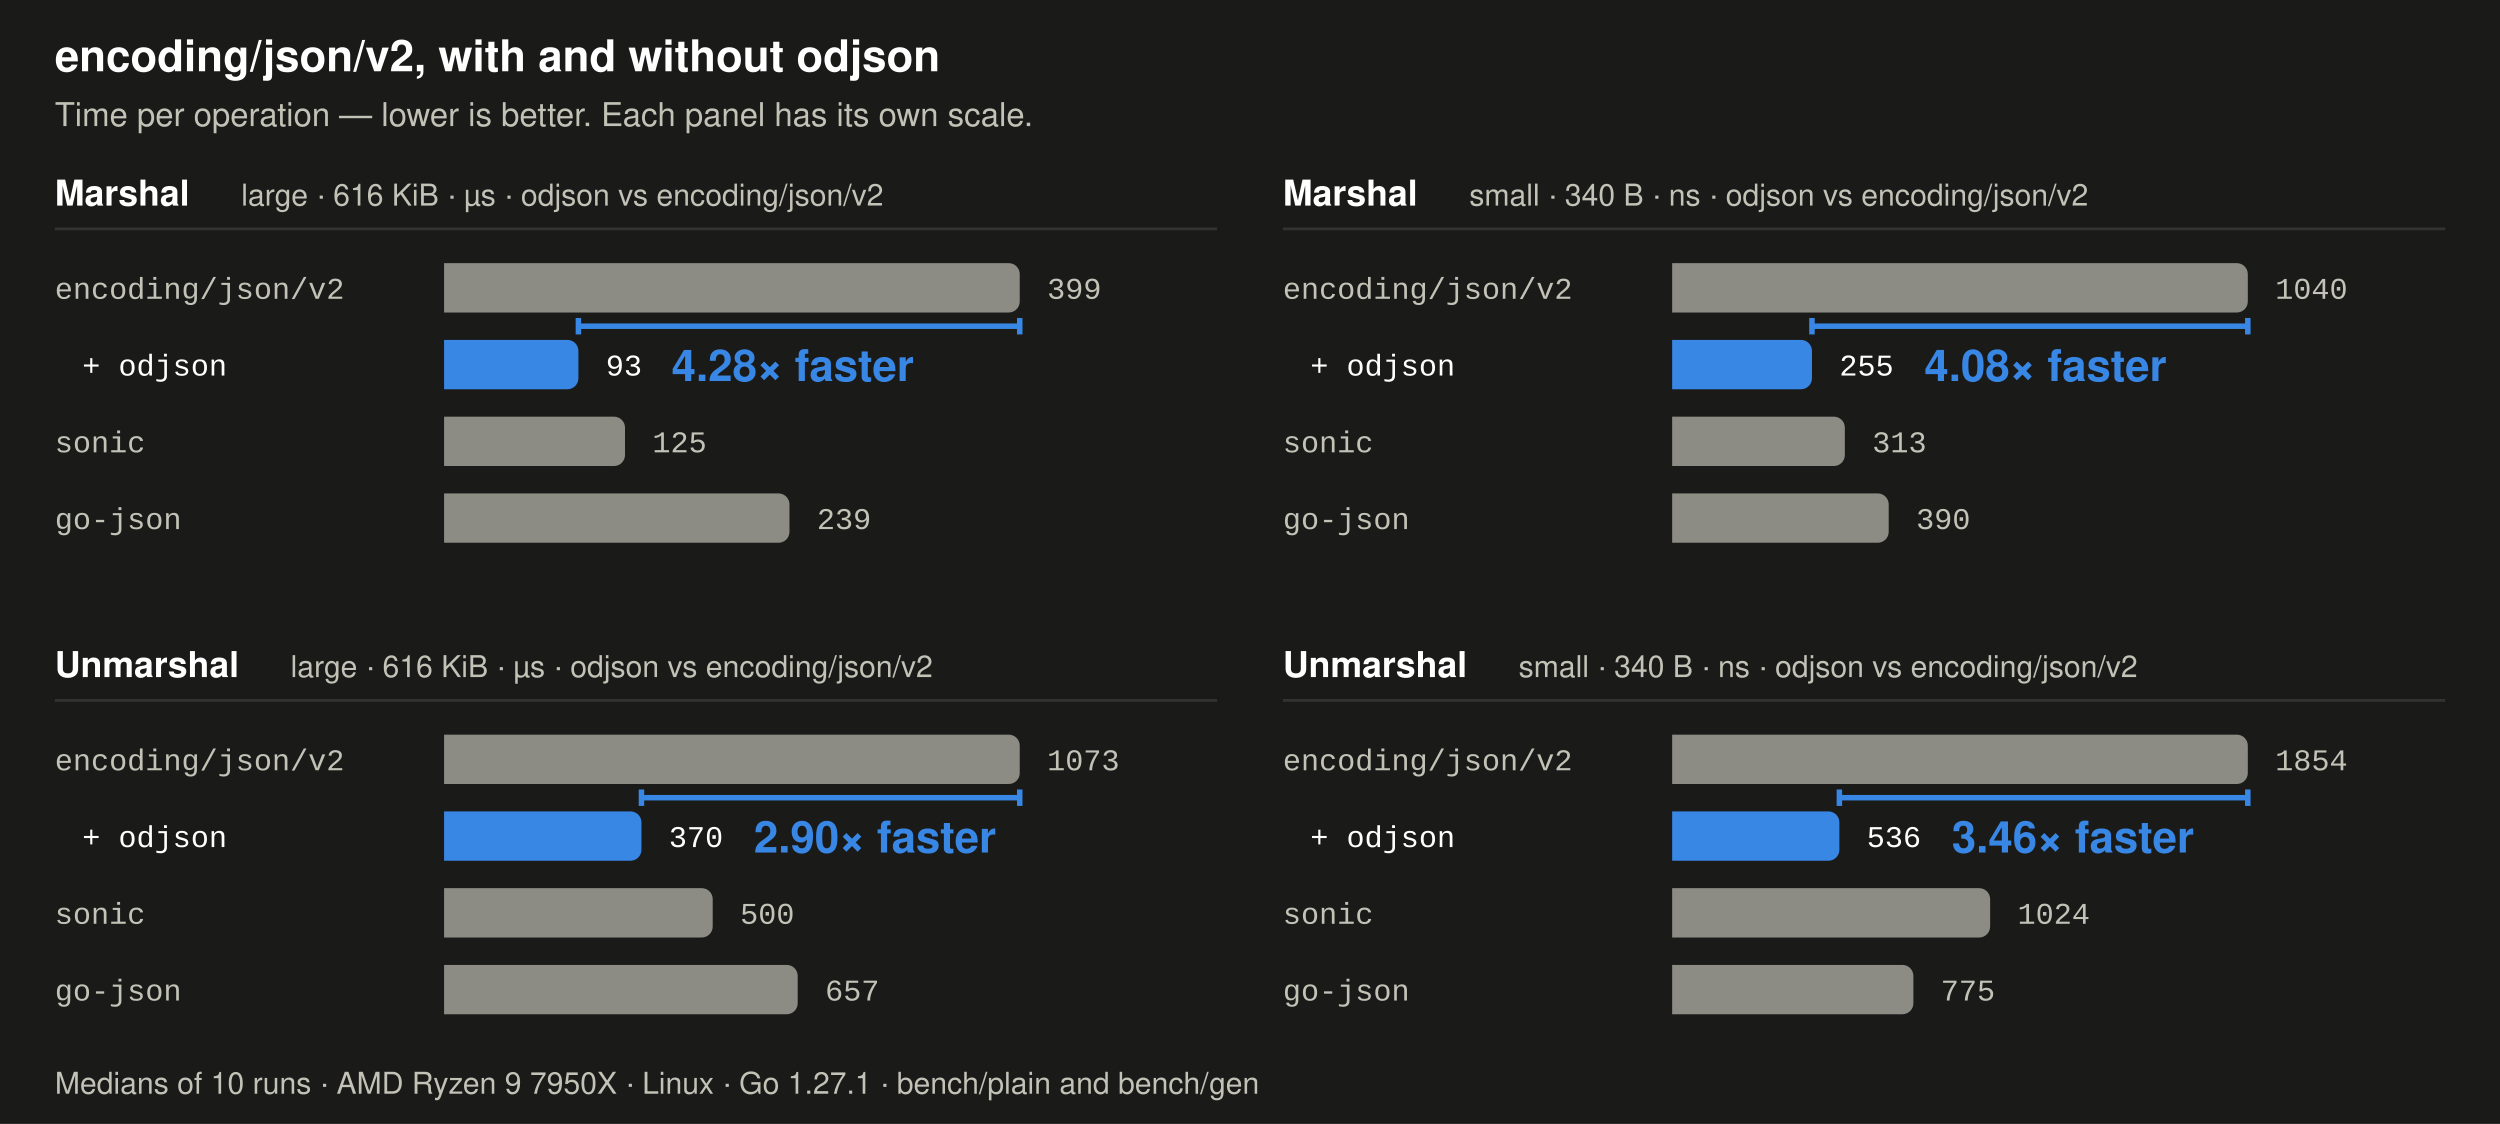
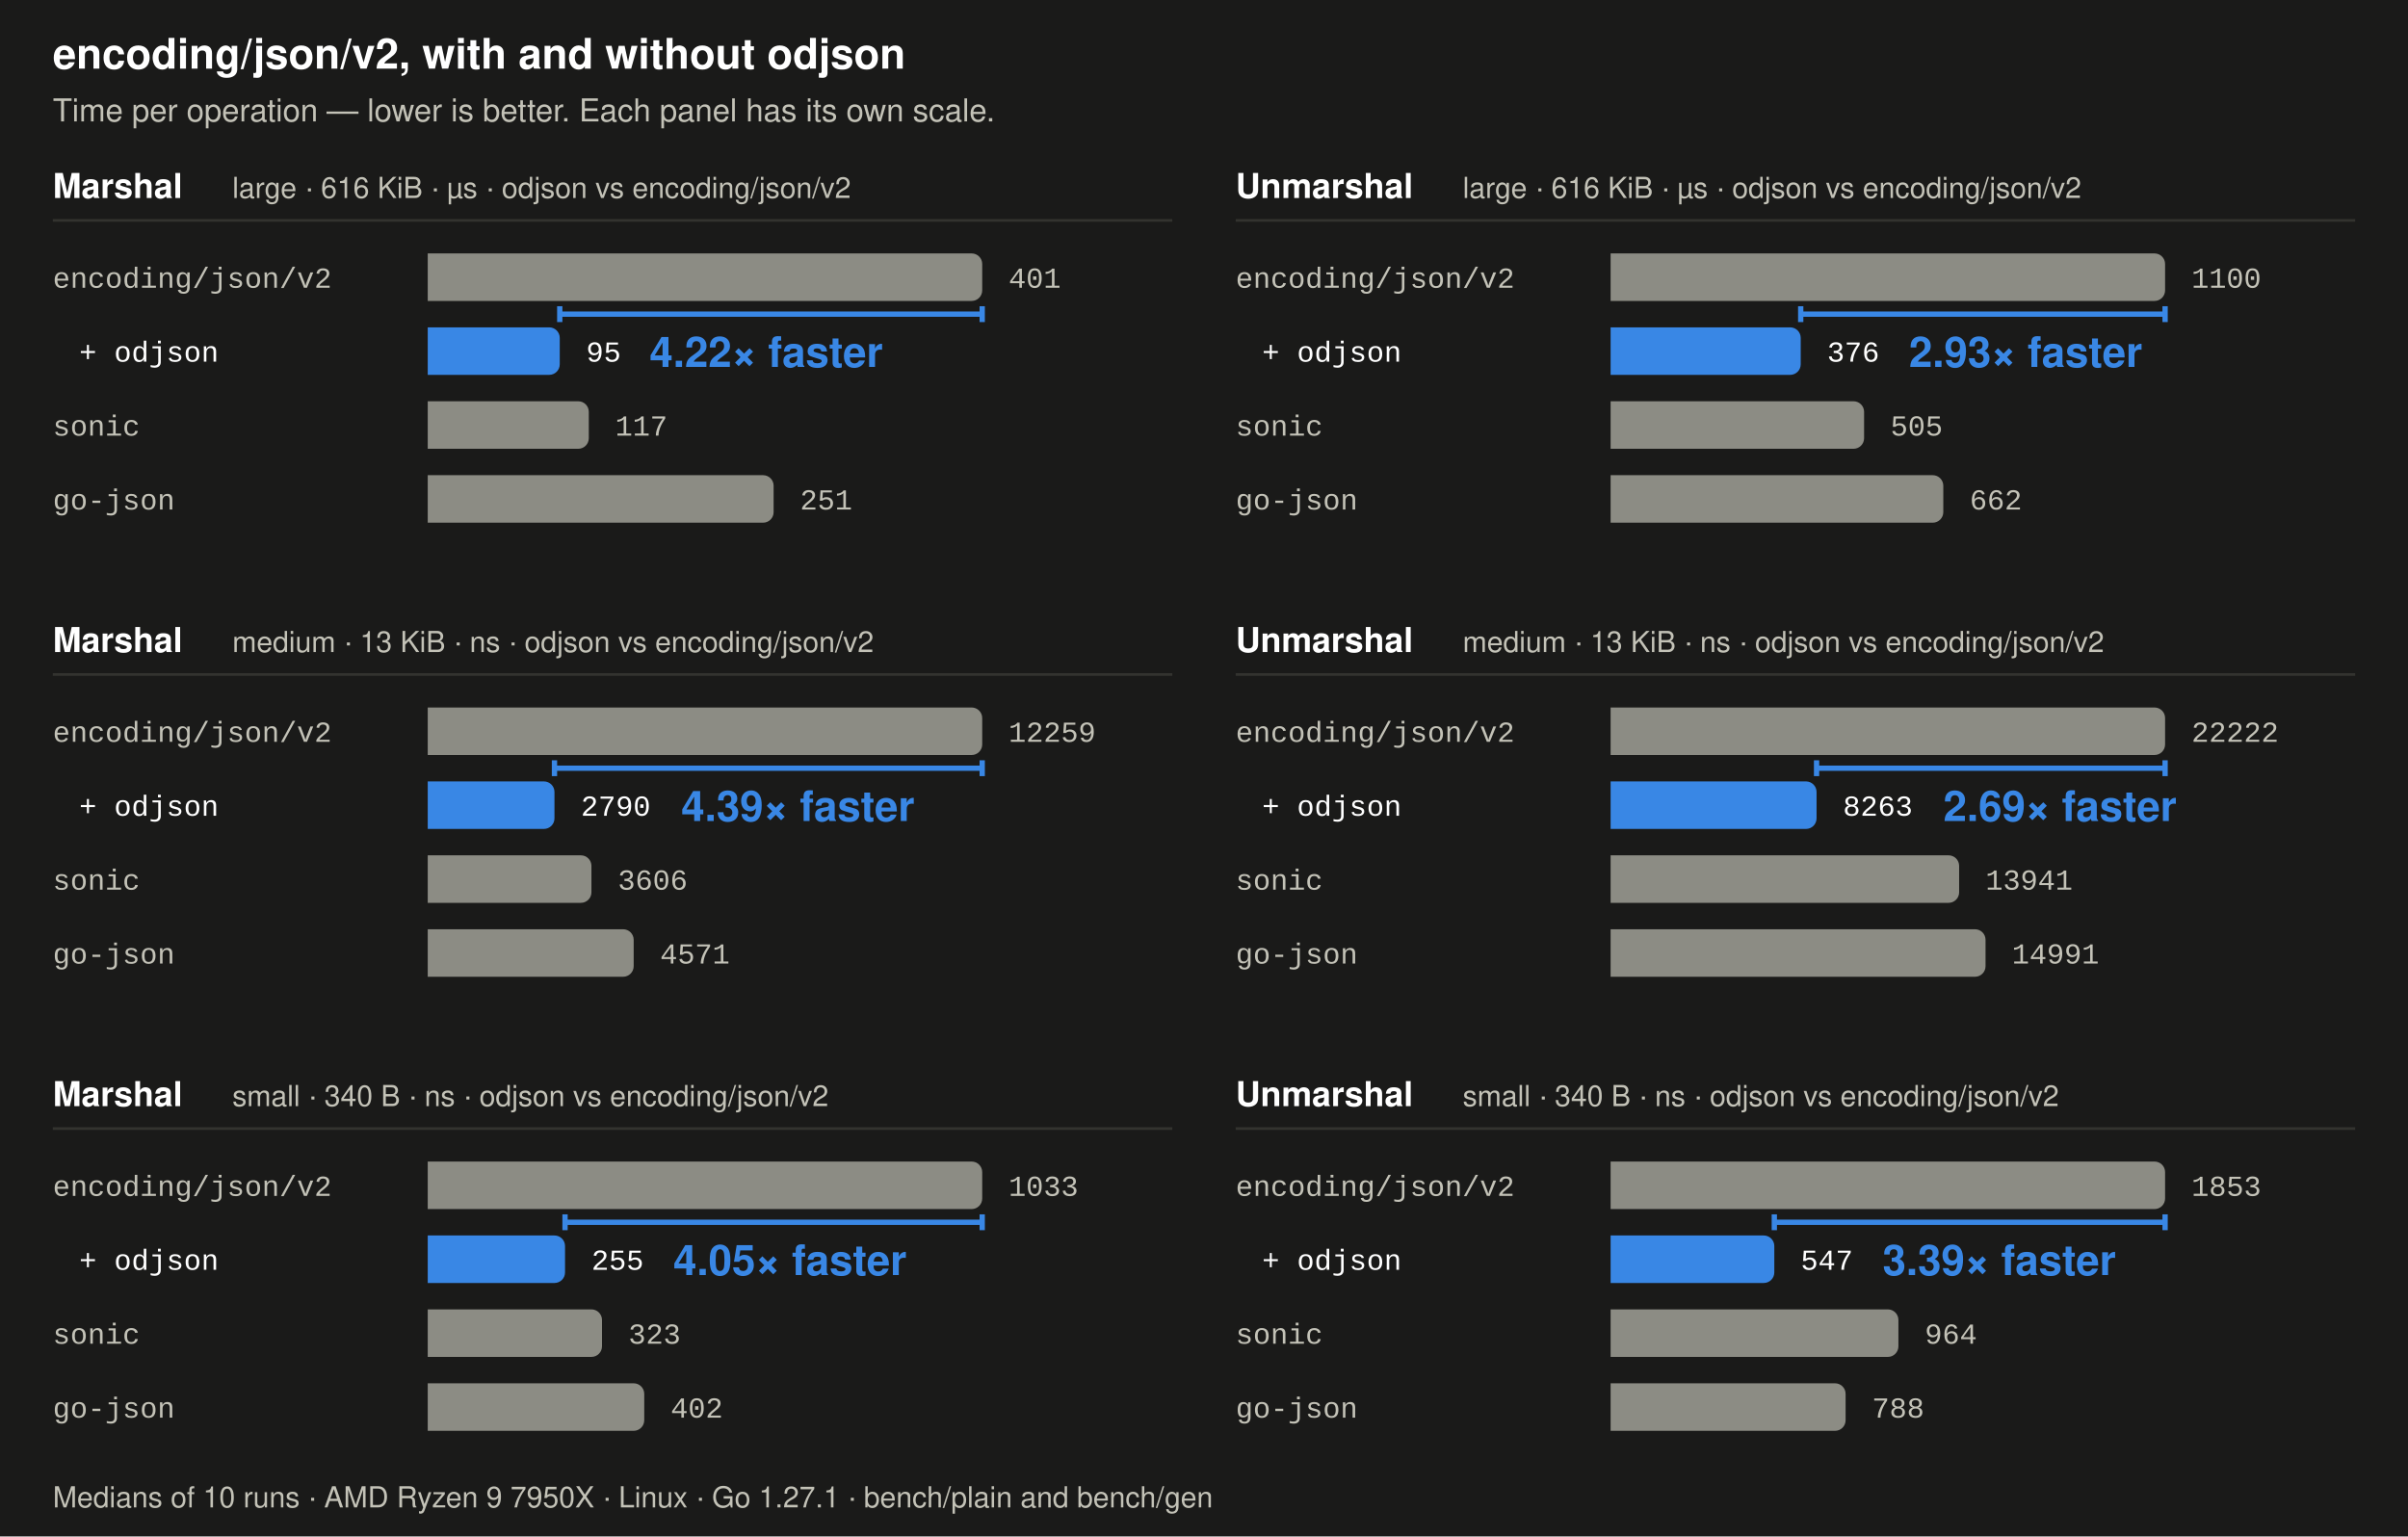
- <svg xmlns="http://www.w3.org/2000/svg" width="912" height="410" viewBox="0 0 912 410" role="img" aria-label="Benchmark comparison, lower is better. Marshal large · 616 KiB: encoding/json/v2 399 µs, + odjson 93 µs, sonic 125 µs, go-json 239 µs. Marshal small · 340 B: encoding/json/v2 1040 ns, + odjson 255 ns, sonic 313 ns, go-json 390 ns. Unmarshal large · 616 KiB: encoding/json/v2 1073 µs, + odjson 370 µs, sonic 500 µs, go-json 657 µs. Unmarshal small · 340 B: encoding/json/v2 1854 ns, + odjson 536 ns, sonic 1024 ns, go-json 775 ns.">
+ <svg xmlns="http://www.w3.org/2000/svg" width="912" height="582" viewBox="0 0 912 582" role="img" aria-label="Benchmark comparison, lower is better. Marshal large · 616 KiB: encoding/json/v2 401 µs, + odjson 95 µs, sonic 117 µs, go-json 251 µs. Marshal medium · 13 KiB: encoding/json/v2 12259 ns, + odjson 2790 ns, sonic 3606 ns, go-json 4571 ns. Marshal small · 340 B: encoding/json/v2 1033 ns, + odjson 255 ns, sonic 323 ns, go-json 402 ns. Unmarshal large · 616 KiB: encoding/json/v2 1100 µs, + odjson 376 µs, sonic 505 µs, go-json 662 µs. Unmarshal medium · 13 KiB: encoding/json/v2 22222 ns, + odjson 8263 ns, sonic 13941 ns, go-json 14991 ns. Unmarshal small · 340 B: encoding/json/v2 1853 ns, + odjson 547 ns, sonic 964 ns, go-json 788 ns.">
  <style>
text{font-family:-apple-system,BlinkMacSystemFont,"Segoe UI",Helvetica,Arial,sans-serif}
.mono{font-family:ui-monospace,SFMono-Regular,Menlo,Consolas,"Liberation Mono",monospace}
.t1{fill:#ffffff}.t2{fill:#c3c2b7}
</style>
-   <rect width="912" height="410" fill="#1a1a19" />
+   <rect width="912" height="582" fill="#1a1a19" />
  <text class="t1" x="20" y="26" font-size="16" font-weight="600">encoding/json/v2, with and without odjson</text>
  <text class="t2" x="20" y="46" font-size="12">Time per operation — lower is better. Each panel has its own scale.</text>
  <text class="t1" x="20" y="75" font-size="13" font-weight="600">Marshal</text>
  <text class="t2" x="88" y="75" font-size="11">large · 616 KiB · µs · odjson vs encoding/json/v2</text>
  <rect x="20" y="83" width="424" height="1" fill="#33332f" />
  <text class="mono t2" x="20" y="109" font-size="11">encoding/json/v2</text>
  <path d="M162 96 h206 a4 4 0 0 1 4 4 v10 a4 4 0 0 1 -4 4 h-206 z" fill="#8c8c84" />
-   <text class="mono t2" x="382" y="109" font-size="11">399</text>
+   <text class="mono t2" x="382" y="109" font-size="11">401</text>
  <text class="mono t1" x="30" y="137" font-size="11">+ odjson</text>
-   <path d="M162 124 h45 a4 4 0 0 1 4 4 v10 a4 4 0 0 1 -4 4 h-45 z" fill="#3987e5" />
-   <text class="mono t1" x="221" y="137" font-size="11">93</text>
-   <path d="M211 116 v6 m0 -3 H372 m0 -3 v6" stroke="#3987e5" stroke-width="2" fill="none" />
-   <text x="245" y="139" font-size="16" font-weight="700" fill="#3987e5">4.28× faster</text>
+   <path d="M162 124 h46 a4 4 0 0 1 4 4 v10 a4 4 0 0 1 -4 4 h-46 z" fill="#3987e5" />
+   <text class="mono t1" x="222" y="137" font-size="11">95</text>
+   <path d="M212 116 v6 m0 -3 H372 m0 -3 v6" stroke="#3987e5" stroke-width="2" fill="none" />
+   <text x="246" y="139" font-size="16" font-weight="700" fill="#3987e5">4.22× faster</text>
  <text class="mono t2" x="20" y="165" font-size="11">sonic</text>
-   <path d="M162 152 h62 a4 4 0 0 1 4 4 v10 a4 4 0 0 1 -4 4 h-62 z" fill="#8c8c84" />
-   <text class="mono t2" x="238" y="165" font-size="11">125</text>
+   <path d="M162 152 h57 a4 4 0 0 1 4 4 v10 a4 4 0 0 1 -4 4 h-57 z" fill="#8c8c84" />
+   <text class="mono t2" x="233" y="165" font-size="11">117</text>
  <text class="mono t2" x="20" y="193" font-size="11">go-json</text>
-   <path d="M162 180 h122 a4 4 0 0 1 4 4 v10 a4 4 0 0 1 -4 4 h-122 z" fill="#8c8c84" />
-   <text class="mono t2" x="298" y="193" font-size="11">239</text>
-   <text class="t1" x="468" y="75" font-size="13" font-weight="600">Marshal</text>
-   <text class="t2" x="536" y="75" font-size="11">small · 340 B · ns · odjson vs encoding/json/v2</text>
+   <path d="M162 180 h127 a4 4 0 0 1 4 4 v10 a4 4 0 0 1 -4 4 h-127 z" fill="#8c8c84" />
+   <text class="mono t2" x="303" y="193" font-size="11">251</text>
+   <text class="t1" x="20" y="247" font-size="13" font-weight="600">Marshal</text>
+   <text class="t2" x="88" y="247" font-size="11">medium · 13 KiB · ns · odjson vs encoding/json/v2</text>
+   <rect x="20" y="255" width="424" height="1" fill="#33332f" />
+   <text class="mono t2" x="20" y="281" font-size="11">encoding/json/v2</text>
+   <path d="M162 268 h206 a4 4 0 0 1 4 4 v10 a4 4 0 0 1 -4 4 h-206 z" fill="#8c8c84" />
+   <text class="mono t2" x="382" y="281" font-size="11">12259</text>
+   <text class="mono t1" x="30" y="309" font-size="11">+ odjson</text>
+   <path d="M162 296 h44 a4 4 0 0 1 4 4 v10 a4 4 0 0 1 -4 4 h-44 z" fill="#3987e5" />
+   <text class="mono t1" x="220" y="309" font-size="11">2790</text>
+   <path d="M210 288 v6 m0 -3 H372 m0 -3 v6" stroke="#3987e5" stroke-width="2" fill="none" />
+   <text x="258" y="311" font-size="16" font-weight="700" fill="#3987e5">4.39× faster</text>
+   <text class="mono t2" x="20" y="337" font-size="11">sonic</text>
+   <path d="M162 324 h58 a4 4 0 0 1 4 4 v10 a4 4 0 0 1 -4 4 h-58 z" fill="#8c8c84" />
+   <text class="mono t2" x="234" y="337" font-size="11">3606</text>
+   <text class="mono t2" x="20" y="365" font-size="11">go-json</text>
+   <path d="M162 352 h74 a4 4 0 0 1 4 4 v10 a4 4 0 0 1 -4 4 h-74 z" fill="#8c8c84" />
+   <text class="mono t2" x="250" y="365" font-size="11">4571</text>
+   <text class="t1" x="20" y="419" font-size="13" font-weight="600">Marshal</text>
+   <text class="t2" x="88" y="419" font-size="11">small · 340 B · ns · odjson vs encoding/json/v2</text>
+   <rect x="20" y="427" width="424" height="1" fill="#33332f" />
+   <text class="mono t2" x="20" y="453" font-size="11">encoding/json/v2</text>
+   <path d="M162 440 h206 a4 4 0 0 1 4 4 v10 a4 4 0 0 1 -4 4 h-206 z" fill="#8c8c84" />
+   <text class="mono t2" x="382" y="453" font-size="11">1033</text>
+   <text class="mono t1" x="30" y="481" font-size="11">+ odjson</text>
+   <path d="M162 468 h48 a4 4 0 0 1 4 4 v10 a4 4 0 0 1 -4 4 h-48 z" fill="#3987e5" />
+   <text class="mono t1" x="224" y="481" font-size="11">255</text>
+   <path d="M214 460 v6 m0 -3 H372 m0 -3 v6" stroke="#3987e5" stroke-width="2" fill="none" />
+   <text x="255" y="483" font-size="16" font-weight="700" fill="#3987e5">4.05× faster</text>
+   <text class="mono t2" x="20" y="509" font-size="11">sonic</text>
+   <path d="M162 496 h62 a4 4 0 0 1 4 4 v10 a4 4 0 0 1 -4 4 h-62 z" fill="#8c8c84" />
+   <text class="mono t2" x="238" y="509" font-size="11">323</text>
+   <text class="mono t2" x="20" y="537" font-size="11">go-json</text>
+   <path d="M162 524 h78 a4 4 0 0 1 4 4 v10 a4 4 0 0 1 -4 4 h-78 z" fill="#8c8c84" />
+   <text class="mono t2" x="254" y="537" font-size="11">402</text>
+   <text class="t1" x="468" y="75" font-size="13" font-weight="600">Unmarshal</text>
+   <text class="t2" x="554" y="75" font-size="11">large · 616 KiB · µs · odjson vs encoding/json/v2</text>
  <rect x="468" y="83" width="424" height="1" fill="#33332f" />
  <text class="mono t2" x="468" y="109" font-size="11">encoding/json/v2</text>
  <path d="M610 96 h206 a4 4 0 0 1 4 4 v10 a4 4 0 0 1 -4 4 h-206 z" fill="#8c8c84" />
-   <text class="mono t2" x="830" y="109" font-size="11">1040</text>
+   <text class="mono t2" x="830" y="109" font-size="11">1100</text>
  <text class="mono t1" x="478" y="137" font-size="11">+ odjson</text>
-   <path d="M610 124 h47 a4 4 0 0 1 4 4 v10 a4 4 0 0 1 -4 4 h-47 z" fill="#3987e5" />
-   <text class="mono t1" x="671" y="137" font-size="11">255</text>
-   <path d="M661 116 v6 m0 -3 H820 m0 -3 v6" stroke="#3987e5" stroke-width="2" fill="none" />
-   <text x="702" y="139" font-size="16" font-weight="700" fill="#3987e5">4.08× faster</text>
+   <path d="M610 124 h68 a4 4 0 0 1 4 4 v10 a4 4 0 0 1 -4 4 h-68 z" fill="#3987e5" />
+   <text class="mono t1" x="692" y="137" font-size="11">376</text>
+   <path d="M682 116 v6 m0 -3 H820 m0 -3 v6" stroke="#3987e5" stroke-width="2" fill="none" />
+   <text x="723" y="139" font-size="16" font-weight="700" fill="#3987e5">2.93× faster</text>
  <text class="mono t2" x="468" y="165" font-size="11">sonic</text>
-   <path d="M610 152 h59 a4 4 0 0 1 4 4 v10 a4 4 0 0 1 -4 4 h-59 z" fill="#8c8c84" />
-   <text class="mono t2" x="683" y="165" font-size="11">313</text>
+   <path d="M610 152 h92 a4 4 0 0 1 4 4 v10 a4 4 0 0 1 -4 4 h-92 z" fill="#8c8c84" />
+   <text class="mono t2" x="716" y="165" font-size="11">505</text>
  <text class="mono t2" x="468" y="193" font-size="11">go-json</text>
-   <path d="M610 180 h75 a4 4 0 0 1 4 4 v10 a4 4 0 0 1 -4 4 h-75 z" fill="#8c8c84" />
-   <text class="mono t2" x="699" y="193" font-size="11">390</text>
-   <text class="t1" x="20" y="247" font-size="13" font-weight="600">Unmarshal</text>
-   <text class="t2" x="106" y="247" font-size="11">large · 616 KiB · µs · odjson vs encoding/json/v2</text>
-   <rect x="20" y="255" width="424" height="1" fill="#33332f" />
-   <text class="mono t2" x="20" y="281" font-size="11">encoding/json/v2</text>
-   <path d="M162 268 h206 a4 4 0 0 1 4 4 v10 a4 4 0 0 1 -4 4 h-206 z" fill="#8c8c84" />
-   <text class="mono t2" x="382" y="281" font-size="11">1073</text>
-   <text class="mono t1" x="30" y="309" font-size="11">+ odjson</text>
-   <path d="M162 296 h68 a4 4 0 0 1 4 4 v10 a4 4 0 0 1 -4 4 h-68 z" fill="#3987e5" />
-   <text class="mono t1" x="244" y="309" font-size="11">370</text>
-   <path d="M234 288 v6 m0 -3 H372 m0 -3 v6" stroke="#3987e5" stroke-width="2" fill="none" />
-   <text x="275" y="311" font-size="16" font-weight="700" fill="#3987e5">2.90× faster</text>
-   <text class="mono t2" x="20" y="337" font-size="11">sonic</text>
-   <path d="M162 324 h94 a4 4 0 0 1 4 4 v10 a4 4 0 0 1 -4 4 h-94 z" fill="#8c8c84" />
-   <text class="mono t2" x="270" y="337" font-size="11">500</text>
-   <text class="mono t2" x="20" y="365" font-size="11">go-json</text>
-   <path d="M162 352 h125 a4 4 0 0 1 4 4 v10 a4 4 0 0 1 -4 4 h-125 z" fill="#8c8c84" />
-   <text class="mono t2" x="301" y="365" font-size="11">657</text>
+   <path d="M610 180 h122 a4 4 0 0 1 4 4 v10 a4 4 0 0 1 -4 4 h-122 z" fill="#8c8c84" />
+   <text class="mono t2" x="746" y="193" font-size="11">662</text>
  <text class="t1" x="468" y="247" font-size="13" font-weight="600">Unmarshal</text>
-   <text class="t2" x="554" y="247" font-size="11">small · 340 B · ns · odjson vs encoding/json/v2</text>
+   <text class="t2" x="554" y="247" font-size="11">medium · 13 KiB · ns · odjson vs encoding/json/v2</text>
  <rect x="468" y="255" width="424" height="1" fill="#33332f" />
  <text class="mono t2" x="468" y="281" font-size="11">encoding/json/v2</text>
  <path d="M610 268 h206 a4 4 0 0 1 4 4 v10 a4 4 0 0 1 -4 4 h-206 z" fill="#8c8c84" />
-   <text class="mono t2" x="830" y="281" font-size="11">1854</text>
+   <text class="mono t2" x="830" y="281" font-size="11">22222</text>
  <text class="mono t1" x="478" y="309" font-size="11">+ odjson</text>
-   <path d="M610 296 h57 a4 4 0 0 1 4 4 v10 a4 4 0 0 1 -4 4 h-57 z" fill="#3987e5" />
-   <text class="mono t1" x="681" y="309" font-size="11">536</text>
-   <path d="M671 288 v6 m0 -3 H820 m0 -3 v6" stroke="#3987e5" stroke-width="2" fill="none" />
-   <text x="712" y="311" font-size="16" font-weight="700" fill="#3987e5">3.46× faster</text>
+   <path d="M610 296 h74 a4 4 0 0 1 4 4 v10 a4 4 0 0 1 -4 4 h-74 z" fill="#3987e5" />
+   <text class="mono t1" x="698" y="309" font-size="11">8263</text>
+   <path d="M688 288 v6 m0 -3 H820 m0 -3 v6" stroke="#3987e5" stroke-width="2" fill="none" />
+   <text x="736" y="311" font-size="16" font-weight="700" fill="#3987e5">2.69× faster</text>
  <text class="mono t2" x="468" y="337" font-size="11">sonic</text>
-   <path d="M610 324 h112 a4 4 0 0 1 4 4 v10 a4 4 0 0 1 -4 4 h-112 z" fill="#8c8c84" />
-   <text class="mono t2" x="736" y="337" font-size="11">1024</text>
+   <path d="M610 324 h128 a4 4 0 0 1 4 4 v10 a4 4 0 0 1 -4 4 h-128 z" fill="#8c8c84" />
+   <text class="mono t2" x="752" y="337" font-size="11">13941</text>
  <text class="mono t2" x="468" y="365" font-size="11">go-json</text>
-   <path d="M610 352 h84 a4 4 0 0 1 4 4 v10 a4 4 0 0 1 -4 4 h-84 z" fill="#8c8c84" />
-   <text class="mono t2" x="708" y="365" font-size="11">775</text>
-   <text class="t2" x="20" y="399" font-size="11">Medians of 10 runs · AMD Ryzen 9 7950X · Linux · Go 1.27.1 · bench/plain and bench/gen</text>
+   <path d="M610 352 h138 a4 4 0 0 1 4 4 v10 a4 4 0 0 1 -4 4 h-138 z" fill="#8c8c84" />
+   <text class="mono t2" x="762" y="365" font-size="11">14991</text>
+   <text class="t1" x="468" y="419" font-size="13" font-weight="600">Unmarshal</text>
+   <text class="t2" x="554" y="419" font-size="11">small · 340 B · ns · odjson vs encoding/json/v2</text>
+   <rect x="468" y="427" width="424" height="1" fill="#33332f" />
+   <text class="mono t2" x="468" y="453" font-size="11">encoding/json/v2</text>
+   <path d="M610 440 h206 a4 4 0 0 1 4 4 v10 a4 4 0 0 1 -4 4 h-206 z" fill="#8c8c84" />
+   <text class="mono t2" x="830" y="453" font-size="11">1853</text>
+   <text class="mono t1" x="478" y="481" font-size="11">+ odjson</text>
+   <path d="M610 468 h58 a4 4 0 0 1 4 4 v10 a4 4 0 0 1 -4 4 h-58 z" fill="#3987e5" />
+   <text class="mono t1" x="682" y="481" font-size="11">547</text>
+   <path d="M672 460 v6 m0 -3 H820 m0 -3 v6" stroke="#3987e5" stroke-width="2" fill="none" />
+   <text x="713" y="483" font-size="16" font-weight="700" fill="#3987e5">3.39× faster</text>
+   <text class="mono t2" x="468" y="509" font-size="11">sonic</text>
+   <path d="M610 496 h105 a4 4 0 0 1 4 4 v10 a4 4 0 0 1 -4 4 h-105 z" fill="#8c8c84" />
+   <text class="mono t2" x="729" y="509" font-size="11">964</text>
+   <text class="mono t2" x="468" y="537" font-size="11">go-json</text>
+   <path d="M610 524 h85 a4 4 0 0 1 4 4 v10 a4 4 0 0 1 -4 4 h-85 z" fill="#8c8c84" />
+   <text class="mono t2" x="709" y="537" font-size="11">788</text>
+   <text class="t2" x="20" y="571" font-size="11">Medians of 10 runs · AMD Ryzen 9 7950X · Linux · Go 1.27.1 · bench/plain and bench/gen</text>
</svg>
